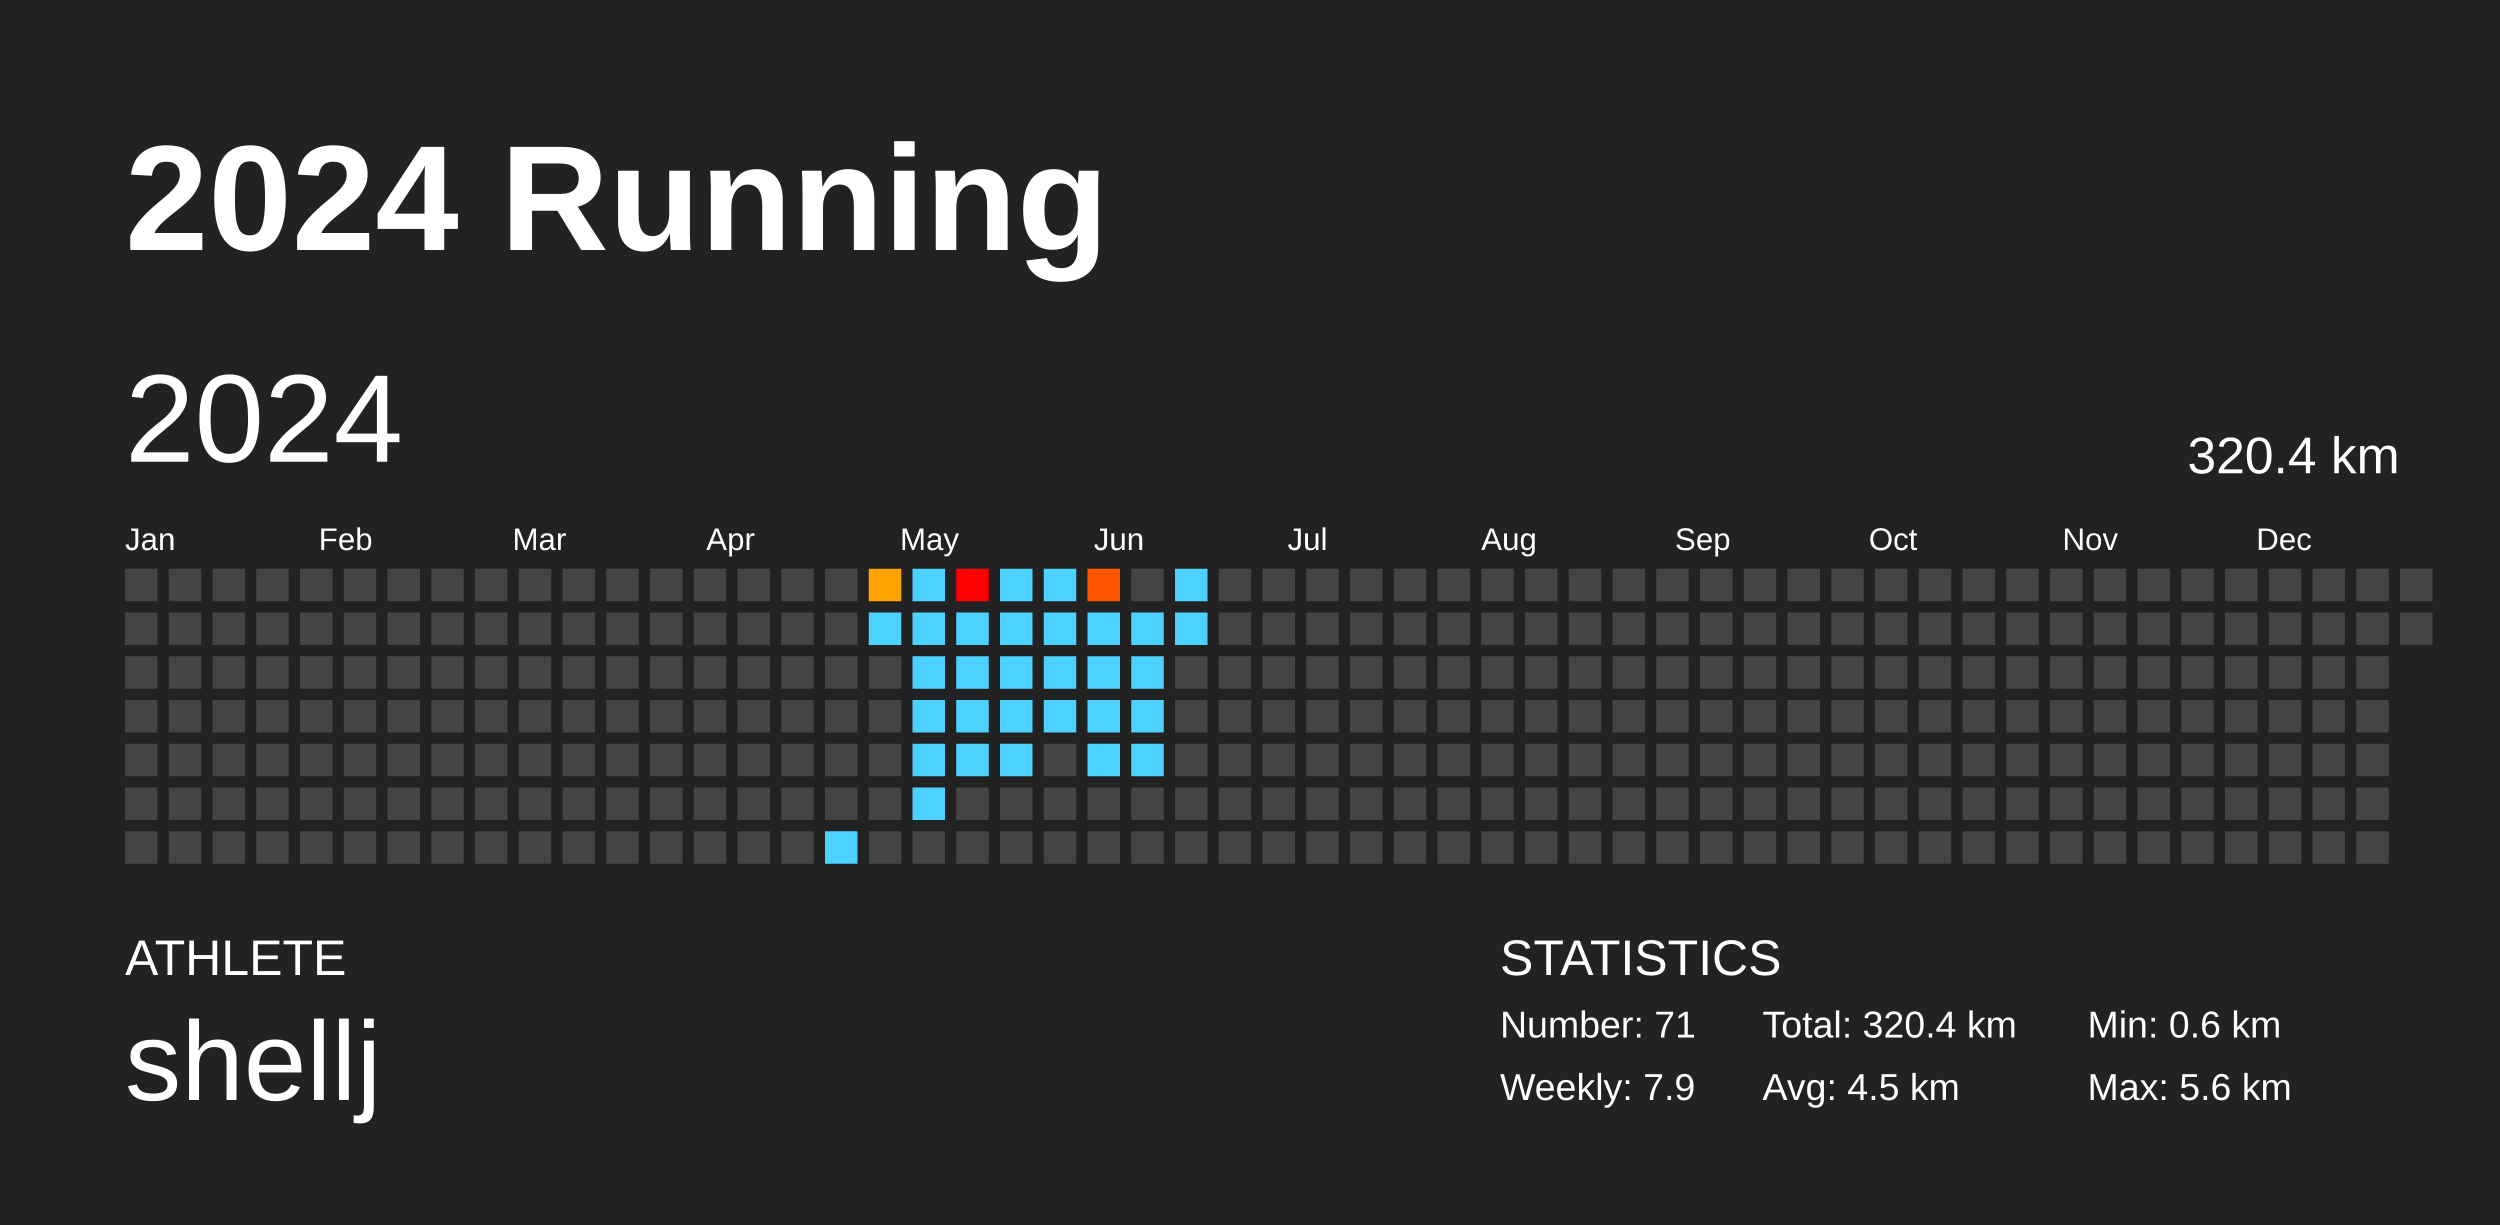
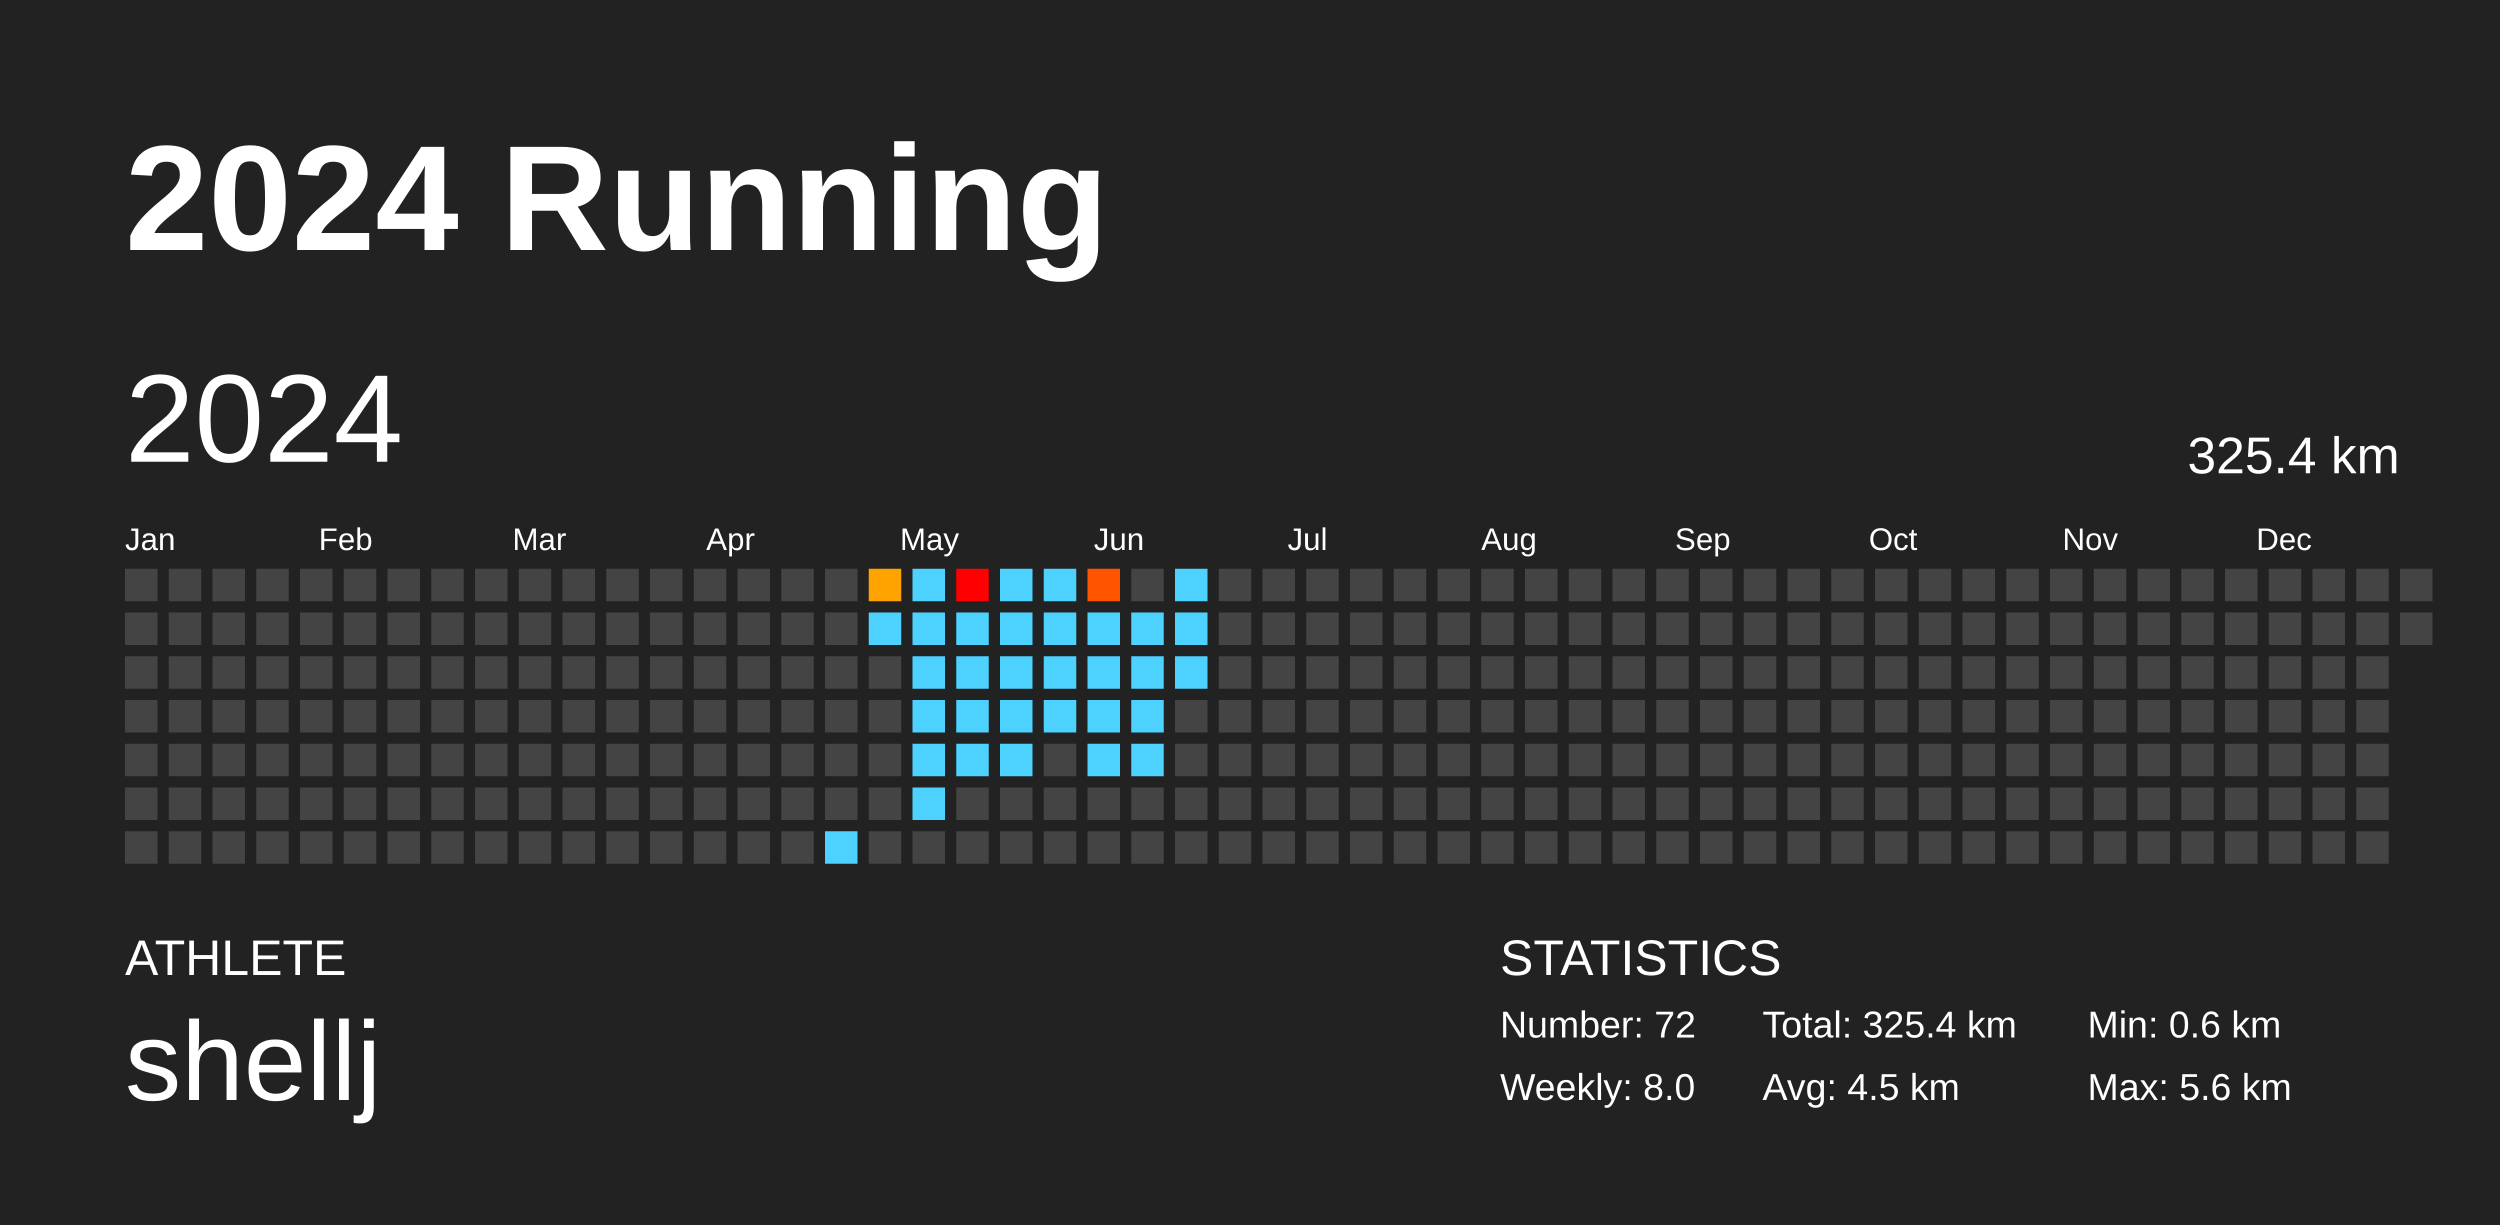
<svg xmlns="http://www.w3.org/2000/svg" baseProfile="full" height="98mm" version="1.1" viewBox="0,0,200,98" width="200mm">
  <defs />
  <rect fill="#222222" height="98" width="200" x="0" y="0" />
  <text fill="#FFFFFF" style="font-size:12px; font-family:Arial; font-weight:bold;" x="10" y="20">2024 Running</text>
  <text fill="#FFFFFF" style="font-size:4px; font-family:Arial" x="10" y="78">ATHLETE</text>
  <text fill="#FFFFFF" style="font-size:9px; font-family:Arial" x="10" y="88">shellj</text>
  <text fill="#FFFFFF" style="font-size:4px; font-family:Arial" x="120" y="78">STATISTICS</text>
-   <text fill="#FFFFFF" style="font-size:3px; font-family:Arial" x="120" y="83">Number: 71</text>
-   <text fill="#FFFFFF" style="font-size:3px; font-family:Arial" x="120" y="88">Weekly: 7.9</text>
-   <text fill="#FFFFFF" style="font-size:3px; font-family:Arial" x="141" y="83">Total: 320.4 km</text>
+   <text fill="#FFFFFF" style="font-size:3px; font-family:Arial" x="120" y="83">Number: 72</text>
+   <text fill="#FFFFFF" style="font-size:3px; font-family:Arial" x="120" y="88">Weekly: 8.0</text>
+   <text fill="#FFFFFF" style="font-size:3px; font-family:Arial" x="141" y="83">Total: 325.4 km</text>
  <text fill="#FFFFFF" style="font-size:3px; font-family:Arial" x="141" y="88">Avg: 4.5 km</text>
  <text fill="#FFFFFF" style="font-size:3px; font-family:Arial" x="167" y="83">Min: 0.6 km</text>
  <text fill="#FFFFFF" style="font-size:3px; font-family:Arial" x="167" y="88">Max: 5.6 km</text>
  <text dominant-baseline="hanging" fill="#FFFFFF" style="font-size:10.0px; font-family:Arial;" x="10" y="30">2024</text>
-   <text dominant-baseline="hanging" fill="#FFFFFF" style="font-size:4.125px; font-family:Arial;" x="175" y="35">320.4 km</text>
+   <text dominant-baseline="hanging" fill="#FFFFFF" style="font-size:4.125px; font-family:Arial;" x="175" y="35">325.4 km</text>
  <text fill="#FFFFFF" style="font-size:2.5px; font-family:Arial" x="10.0" y="44">Jan</text>
  <text fill="#FFFFFF" style="font-size:2.5px; font-family:Arial" x="25.5" y="44">Feb</text>
  <text fill="#FFFFFF" style="font-size:2.5px; font-family:Arial" x="41.0" y="44">Mar</text>
  <text fill="#FFFFFF" style="font-size:2.5px; font-family:Arial" x="56.5" y="44">Apr</text>
  <text fill="#FFFFFF" style="font-size:2.5px; font-family:Arial" x="72.0" y="44">May</text>
  <text fill="#FFFFFF" style="font-size:2.5px; font-family:Arial" x="87.5" y="44">Jun</text>
  <text fill="#FFFFFF" style="font-size:2.5px; font-family:Arial" x="103.0" y="44">Jul</text>
  <text fill="#FFFFFF" style="font-size:2.5px; font-family:Arial" x="118.5" y="44">Aug</text>
  <text fill="#FFFFFF" style="font-size:2.5px; font-family:Arial" x="134.0" y="44">Sep</text>
  <text fill="#FFFFFF" style="font-size:2.5px; font-family:Arial" x="149.5" y="44">Oct</text>
  <text fill="#FFFFFF" style="font-size:2.5px; font-family:Arial" x="165.0" y="44">Nov</text>
  <text fill="#FFFFFF" style="font-size:2.5px; font-family:Arial" x="180.5" y="44">Dec</text>
  <rect fill="#444444" height="2.6" width="2.6" x="10.0" y="45.5" />
  <rect fill="#444444" height="2.6" width="2.6" x="10.0" y="49.0" />
  <rect fill="#444444" height="2.6" width="2.6" x="10.0" y="52.5" />
  <rect fill="#444444" height="2.6" width="2.6" x="10.0" y="56.0" />
  <rect fill="#444444" height="2.6" width="2.6" x="10.0" y="59.5" />
  <rect fill="#444444" height="2.6" width="2.6" x="10.0" y="63.0" />
  <rect fill="#444444" height="2.6" width="2.6" x="10.0" y="66.5" />
  <rect fill="#444444" height="2.6" width="2.6" x="13.5" y="45.5" />
  <rect fill="#444444" height="2.6" width="2.6" x="13.5" y="49.0" />
  <rect fill="#444444" height="2.6" width="2.6" x="13.5" y="52.5" />
  <rect fill="#444444" height="2.6" width="2.6" x="13.5" y="56.0" />
  <rect fill="#444444" height="2.6" width="2.6" x="13.5" y="59.5" />
  <rect fill="#444444" height="2.6" width="2.6" x="13.5" y="63.0" />
  <rect fill="#444444" height="2.6" width="2.6" x="13.5" y="66.5" />
  <rect fill="#444444" height="2.6" width="2.6" x="17.0" y="45.5" />
  <rect fill="#444444" height="2.6" width="2.6" x="17.0" y="49.0" />
  <rect fill="#444444" height="2.6" width="2.6" x="17.0" y="52.5" />
  <rect fill="#444444" height="2.6" width="2.6" x="17.0" y="56.0" />
  <rect fill="#444444" height="2.6" width="2.6" x="17.0" y="59.5" />
  <rect fill="#444444" height="2.6" width="2.6" x="17.0" y="63.0" />
  <rect fill="#444444" height="2.6" width="2.6" x="17.0" y="66.5" />
  <rect fill="#444444" height="2.6" width="2.6" x="20.5" y="45.5" />
  <rect fill="#444444" height="2.6" width="2.6" x="20.5" y="49.0" />
  <rect fill="#444444" height="2.6" width="2.6" x="20.5" y="52.5" />
  <rect fill="#444444" height="2.6" width="2.6" x="20.5" y="56.0" />
  <rect fill="#444444" height="2.6" width="2.6" x="20.5" y="59.5" />
  <rect fill="#444444" height="2.6" width="2.6" x="20.5" y="63.0" />
  <rect fill="#444444" height="2.6" width="2.6" x="20.5" y="66.5" />
  <rect fill="#444444" height="2.6" width="2.6" x="24.0" y="45.5" />
  <rect fill="#444444" height="2.6" width="2.6" x="24.0" y="49.0" />
  <rect fill="#444444" height="2.6" width="2.6" x="24.0" y="52.5" />
  <rect fill="#444444" height="2.6" width="2.6" x="24.0" y="56.0" />
  <rect fill="#444444" height="2.6" width="2.6" x="24.0" y="59.5" />
  <rect fill="#444444" height="2.6" width="2.6" x="24.0" y="63.0" />
  <rect fill="#444444" height="2.6" width="2.6" x="24.0" y="66.5" />
  <rect fill="#444444" height="2.6" width="2.6" x="27.5" y="45.5" />
  <rect fill="#444444" height="2.6" width="2.6" x="27.5" y="49.0" />
  <rect fill="#444444" height="2.6" width="2.6" x="27.5" y="52.5" />
  <rect fill="#444444" height="2.6" width="2.6" x="27.5" y="56.0" />
  <rect fill="#444444" height="2.6" width="2.6" x="27.5" y="59.5" />
  <rect fill="#444444" height="2.6" width="2.6" x="27.5" y="63.0" />
  <rect fill="#444444" height="2.6" width="2.6" x="27.5" y="66.5" />
  <rect fill="#444444" height="2.6" width="2.6" x="31.0" y="45.5" />
  <rect fill="#444444" height="2.6" width="2.6" x="31.0" y="49.0" />
  <rect fill="#444444" height="2.6" width="2.6" x="31.0" y="52.5" />
  <rect fill="#444444" height="2.6" width="2.6" x="31.0" y="56.0" />
  <rect fill="#444444" height="2.6" width="2.6" x="31.0" y="59.5" />
  <rect fill="#444444" height="2.6" width="2.6" x="31.0" y="63.0" />
  <rect fill="#444444" height="2.6" width="2.6" x="31.0" y="66.5" />
  <rect fill="#444444" height="2.6" width="2.6" x="34.5" y="45.5" />
  <rect fill="#444444" height="2.6" width="2.6" x="34.5" y="49.0" />
  <rect fill="#444444" height="2.6" width="2.6" x="34.5" y="52.5" />
  <rect fill="#444444" height="2.6" width="2.6" x="34.5" y="56.0" />
  <rect fill="#444444" height="2.6" width="2.6" x="34.5" y="59.5" />
  <rect fill="#444444" height="2.6" width="2.6" x="34.5" y="63.0" />
  <rect fill="#444444" height="2.6" width="2.6" x="34.5" y="66.5" />
  <rect fill="#444444" height="2.6" width="2.6" x="38.0" y="45.5" />
  <rect fill="#444444" height="2.6" width="2.6" x="38.0" y="49.0" />
  <rect fill="#444444" height="2.6" width="2.6" x="38.0" y="52.5" />
  <rect fill="#444444" height="2.6" width="2.6" x="38.0" y="56.0" />
  <rect fill="#444444" height="2.6" width="2.6" x="38.0" y="59.5" />
  <rect fill="#444444" height="2.6" width="2.6" x="38.0" y="63.0" />
  <rect fill="#444444" height="2.6" width="2.6" x="38.0" y="66.5" />
  <rect fill="#444444" height="2.6" width="2.6" x="41.5" y="45.5" />
  <rect fill="#444444" height="2.6" width="2.6" x="41.5" y="49.0" />
  <rect fill="#444444" height="2.6" width="2.6" x="41.5" y="52.5" />
  <rect fill="#444444" height="2.6" width="2.6" x="41.5" y="56.0" />
  <rect fill="#444444" height="2.6" width="2.6" x="41.5" y="59.5" />
  <rect fill="#444444" height="2.6" width="2.6" x="41.5" y="63.0" />
  <rect fill="#444444" height="2.6" width="2.6" x="41.5" y="66.5" />
  <rect fill="#444444" height="2.6" width="2.6" x="45.0" y="45.5" />
  <rect fill="#444444" height="2.6" width="2.6" x="45.0" y="49.0" />
  <rect fill="#444444" height="2.6" width="2.6" x="45.0" y="52.5" />
  <rect fill="#444444" height="2.6" width="2.6" x="45.0" y="56.0" />
  <rect fill="#444444" height="2.6" width="2.6" x="45.0" y="59.5" />
  <rect fill="#444444" height="2.6" width="2.6" x="45.0" y="63.0" />
  <rect fill="#444444" height="2.6" width="2.6" x="45.0" y="66.5" />
  <rect fill="#444444" height="2.6" width="2.6" x="48.5" y="45.5" />
  <rect fill="#444444" height="2.6" width="2.6" x="48.5" y="49.0" />
  <rect fill="#444444" height="2.6" width="2.6" x="48.5" y="52.5" />
  <rect fill="#444444" height="2.6" width="2.6" x="48.5" y="56.0" />
  <rect fill="#444444" height="2.6" width="2.6" x="48.5" y="59.5" />
  <rect fill="#444444" height="2.6" width="2.6" x="48.5" y="63.0" />
  <rect fill="#444444" height="2.6" width="2.6" x="48.5" y="66.5" />
  <rect fill="#444444" height="2.6" width="2.6" x="52.0" y="45.5" />
  <rect fill="#444444" height="2.6" width="2.6" x="52.0" y="49.0" />
  <rect fill="#444444" height="2.6" width="2.6" x="52.0" y="52.5" />
  <rect fill="#444444" height="2.6" width="2.6" x="52.0" y="56.0" />
  <rect fill="#444444" height="2.6" width="2.6" x="52.0" y="59.5" />
  <rect fill="#444444" height="2.6" width="2.6" x="52.0" y="63.0" />
  <rect fill="#444444" height="2.6" width="2.6" x="52.0" y="66.5" />
  <rect fill="#444444" height="2.6" width="2.6" x="55.5" y="45.5" />
  <rect fill="#444444" height="2.6" width="2.6" x="55.5" y="49.0" />
  <rect fill="#444444" height="2.6" width="2.6" x="55.5" y="52.5" />
  <rect fill="#444444" height="2.6" width="2.6" x="55.5" y="56.0" />
  <rect fill="#444444" height="2.6" width="2.6" x="55.5" y="59.5" />
  <rect fill="#444444" height="2.6" width="2.6" x="55.5" y="63.0" />
  <rect fill="#444444" height="2.6" width="2.6" x="55.5" y="66.5" />
  <rect fill="#444444" height="2.6" width="2.6" x="59.0" y="45.5" />
  <rect fill="#444444" height="2.6" width="2.6" x="59.0" y="49.0" />
  <rect fill="#444444" height="2.6" width="2.6" x="59.0" y="52.5" />
  <rect fill="#444444" height="2.6" width="2.6" x="59.0" y="56.0" />
  <rect fill="#444444" height="2.6" width="2.6" x="59.0" y="59.5" />
  <rect fill="#444444" height="2.6" width="2.6" x="59.0" y="63.0" />
  <rect fill="#444444" height="2.6" width="2.6" x="59.0" y="66.5" />
  <rect fill="#444444" height="2.6" width="2.6" x="62.5" y="45.5" />
  <rect fill="#444444" height="2.6" width="2.6" x="62.5" y="49.0" />
  <rect fill="#444444" height="2.6" width="2.6" x="62.5" y="52.5" />
  <rect fill="#444444" height="2.6" width="2.6" x="62.5" y="56.0" />
  <rect fill="#444444" height="2.6" width="2.6" x="62.5" y="59.5" />
  <rect fill="#444444" height="2.6" width="2.6" x="62.5" y="63.0" />
  <rect fill="#444444" height="2.6" width="2.6" x="62.5" y="66.5" />
  <rect fill="#444444" height="2.6" width="2.6" x="66.0" y="45.5" />
  <rect fill="#444444" height="2.6" width="2.6" x="66.0" y="49.0" />
  <rect fill="#444444" height="2.6" width="2.6" x="66.0" y="52.5" />
  <rect fill="#444444" height="2.6" width="2.6" x="66.0" y="56.0" />
  <rect fill="#444444" height="2.6" width="2.6" x="66.0" y="59.5" />
  <rect fill="#444444" height="2.6" width="2.6" x="66.0" y="63.0" />
  <rect fill="#4dd2ff" height="2.6" width="2.6" x="66.0" y="66.5" />
  <rect fill="#ffa300" height="2.6" width="2.6" x="69.5" y="45.5" />
  <rect fill="#4dd2ff" height="2.6" width="2.6" x="69.5" y="49.0" />
  <rect fill="#444444" height="2.6" width="2.6" x="69.5" y="52.5" />
  <rect fill="#444444" height="2.6" width="2.6" x="69.5" y="56.0" />
  <rect fill="#444444" height="2.6" width="2.6" x="69.5" y="59.5" />
  <rect fill="#444444" height="2.6" width="2.6" x="69.5" y="63.0" />
  <rect fill="#444444" height="2.6" width="2.6" x="69.5" y="66.5" />
  <rect fill="#4dd2ff" height="2.6" width="2.6" x="73.0" y="45.5" />
  <rect fill="#4dd2ff" height="2.6" width="2.6" x="73.0" y="49.0" />
  <rect fill="#4dd2ff" height="2.6" width="2.6" x="73.0" y="52.5" />
  <rect fill="#4dd2ff" height="2.6" width="2.6" x="73.0" y="56.0" />
  <rect fill="#4dd2ff" height="2.6" width="2.6" x="73.0" y="59.5" />
  <rect fill="#4dd2ff" height="2.6" width="2.6" x="73.0" y="63.0" />
  <rect fill="#444444" height="2.6" width="2.6" x="73.0" y="66.5" />
  <rect fill="red" height="2.6" width="2.6" x="76.5" y="45.5" />
  <rect fill="#4dd2ff" height="2.6" width="2.6" x="76.5" y="49.0" />
  <rect fill="#4dd2ff" height="2.6" width="2.6" x="76.5" y="52.5" />
  <rect fill="#4dd2ff" height="2.6" width="2.6" x="76.5" y="56.0" />
  <rect fill="#4dd2ff" height="2.6" width="2.6" x="76.5" y="59.5" />
  <rect fill="#444444" height="2.6" width="2.6" x="76.5" y="63.0" />
  <rect fill="#444444" height="2.6" width="2.6" x="76.5" y="66.5" />
  <rect fill="#4dd2ff" height="2.6" width="2.6" x="80.0" y="45.5" />
  <rect fill="#4dd2ff" height="2.6" width="2.6" x="80.0" y="49.0" />
  <rect fill="#4dd2ff" height="2.6" width="2.6" x="80.0" y="52.5" />
  <rect fill="#4dd2ff" height="2.6" width="2.6" x="80.0" y="56.0" />
  <rect fill="#4dd2ff" height="2.6" width="2.6" x="80.0" y="59.5" />
  <rect fill="#444444" height="2.6" width="2.6" x="80.0" y="63.0" />
  <rect fill="#444444" height="2.6" width="2.6" x="80.0" y="66.5" />
  <rect fill="#4dd2ff" height="2.6" width="2.6" x="83.5" y="45.5" />
  <rect fill="#4dd2ff" height="2.6" width="2.6" x="83.5" y="49.0" />
  <rect fill="#4dd2ff" height="2.6" width="2.6" x="83.5" y="52.5" />
  <rect fill="#4dd2ff" height="2.6" width="2.6" x="83.5" y="56.0" />
  <rect fill="#444444" height="2.6" width="2.6" x="83.5" y="59.5" />
  <rect fill="#444444" height="2.6" width="2.6" x="83.5" y="63.0" />
  <rect fill="#444444" height="2.6" width="2.6" x="83.5" y="66.5" />
  <rect fill="#ff5500" height="2.6" width="2.6" x="87.0" y="45.5" />
  <rect fill="#4dd2ff" height="2.6" width="2.6" x="87.0" y="49.0" />
  <rect fill="#4dd2ff" height="2.6" width="2.6" x="87.0" y="52.5" />
  <rect fill="#4dd2ff" height="2.6" width="2.6" x="87.0" y="56.0" />
  <rect fill="#4dd2ff" height="2.6" width="2.6" x="87.0" y="59.5" />
  <rect fill="#444444" height="2.6" width="2.6" x="87.0" y="63.0" />
  <rect fill="#444444" height="2.6" width="2.6" x="87.0" y="66.5" />
  <rect fill="#444444" height="2.6" width="2.6" x="90.5" y="45.5" />
  <rect fill="#4dd2ff" height="2.6" width="2.6" x="90.5" y="49.0" />
  <rect fill="#4dd2ff" height="2.6" width="2.6" x="90.5" y="52.5" />
  <rect fill="#4dd2ff" height="2.6" width="2.6" x="90.5" y="56.0" />
  <rect fill="#4dd2ff" height="2.6" width="2.6" x="90.5" y="59.5" />
  <rect fill="#444444" height="2.6" width="2.6" x="90.5" y="63.0" />
  <rect fill="#444444" height="2.6" width="2.6" x="90.5" y="66.5" />
  <rect fill="#4dd2ff" height="2.6" width="2.6" x="94.0" y="45.5" />
  <rect fill="#4dd2ff" height="2.6" width="2.6" x="94.0" y="49.0" />
-   <rect fill="#444444" height="2.6" width="2.6" x="94.0" y="52.5" />
+   <rect fill="#4dd2ff" height="2.6" width="2.6" x="94.0" y="52.5" />
  <rect fill="#444444" height="2.6" width="2.6" x="94.0" y="56.0" />
  <rect fill="#444444" height="2.6" width="2.6" x="94.0" y="59.5" />
  <rect fill="#444444" height="2.6" width="2.6" x="94.0" y="63.0" />
  <rect fill="#444444" height="2.6" width="2.6" x="94.0" y="66.5" />
  <rect fill="#444444" height="2.6" width="2.6" x="97.5" y="45.5" />
  <rect fill="#444444" height="2.6" width="2.6" x="97.5" y="49.0" />
  <rect fill="#444444" height="2.6" width="2.6" x="97.5" y="52.5" />
  <rect fill="#444444" height="2.6" width="2.6" x="97.5" y="56.0" />
  <rect fill="#444444" height="2.6" width="2.6" x="97.5" y="59.5" />
  <rect fill="#444444" height="2.6" width="2.6" x="97.5" y="63.0" />
  <rect fill="#444444" height="2.6" width="2.6" x="97.5" y="66.5" />
  <rect fill="#444444" height="2.6" width="2.6" x="101.0" y="45.5" />
  <rect fill="#444444" height="2.6" width="2.6" x="101.0" y="49.0" />
  <rect fill="#444444" height="2.6" width="2.6" x="101.0" y="52.5" />
  <rect fill="#444444" height="2.6" width="2.6" x="101.0" y="56.0" />
  <rect fill="#444444" height="2.6" width="2.6" x="101.0" y="59.5" />
  <rect fill="#444444" height="2.6" width="2.6" x="101.0" y="63.0" />
  <rect fill="#444444" height="2.6" width="2.6" x="101.0" y="66.5" />
  <rect fill="#444444" height="2.6" width="2.6" x="104.5" y="45.5" />
  <rect fill="#444444" height="2.6" width="2.6" x="104.5" y="49.0" />
  <rect fill="#444444" height="2.6" width="2.6" x="104.5" y="52.5" />
  <rect fill="#444444" height="2.6" width="2.6" x="104.5" y="56.0" />
  <rect fill="#444444" height="2.6" width="2.6" x="104.5" y="59.5" />
  <rect fill="#444444" height="2.6" width="2.6" x="104.5" y="63.0" />
  <rect fill="#444444" height="2.6" width="2.6" x="104.5" y="66.5" />
  <rect fill="#444444" height="2.6" width="2.6" x="108.0" y="45.5" />
  <rect fill="#444444" height="2.6" width="2.6" x="108.0" y="49.0" />
  <rect fill="#444444" height="2.6" width="2.6" x="108.0" y="52.5" />
  <rect fill="#444444" height="2.6" width="2.6" x="108.0" y="56.0" />
  <rect fill="#444444" height="2.6" width="2.6" x="108.0" y="59.5" />
  <rect fill="#444444" height="2.6" width="2.6" x="108.0" y="63.0" />
  <rect fill="#444444" height="2.6" width="2.6" x="108.0" y="66.5" />
  <rect fill="#444444" height="2.6" width="2.6" x="111.5" y="45.5" />
  <rect fill="#444444" height="2.6" width="2.6" x="111.5" y="49.0" />
  <rect fill="#444444" height="2.6" width="2.6" x="111.5" y="52.5" />
  <rect fill="#444444" height="2.6" width="2.6" x="111.5" y="56.0" />
  <rect fill="#444444" height="2.6" width="2.6" x="111.5" y="59.5" />
  <rect fill="#444444" height="2.6" width="2.6" x="111.5" y="63.0" />
  <rect fill="#444444" height="2.6" width="2.6" x="111.5" y="66.5" />
  <rect fill="#444444" height="2.6" width="2.6" x="115.0" y="45.5" />
  <rect fill="#444444" height="2.6" width="2.6" x="115.0" y="49.0" />
  <rect fill="#444444" height="2.6" width="2.6" x="115.0" y="52.5" />
  <rect fill="#444444" height="2.6" width="2.6" x="115.0" y="56.0" />
  <rect fill="#444444" height="2.6" width="2.6" x="115.0" y="59.5" />
  <rect fill="#444444" height="2.6" width="2.6" x="115.0" y="63.0" />
  <rect fill="#444444" height="2.6" width="2.6" x="115.0" y="66.5" />
  <rect fill="#444444" height="2.6" width="2.6" x="118.5" y="45.5" />
  <rect fill="#444444" height="2.6" width="2.6" x="118.5" y="49.0" />
  <rect fill="#444444" height="2.6" width="2.6" x="118.5" y="52.5" />
  <rect fill="#444444" height="2.6" width="2.6" x="118.5" y="56.0" />
  <rect fill="#444444" height="2.6" width="2.6" x="118.5" y="59.5" />
  <rect fill="#444444" height="2.6" width="2.6" x="118.5" y="63.0" />
  <rect fill="#444444" height="2.6" width="2.6" x="118.5" y="66.5" />
  <rect fill="#444444" height="2.6" width="2.6" x="122.0" y="45.5" />
  <rect fill="#444444" height="2.6" width="2.6" x="122.0" y="49.0" />
  <rect fill="#444444" height="2.6" width="2.6" x="122.0" y="52.5" />
  <rect fill="#444444" height="2.6" width="2.6" x="122.0" y="56.0" />
  <rect fill="#444444" height="2.6" width="2.6" x="122.0" y="59.5" />
  <rect fill="#444444" height="2.6" width="2.6" x="122.0" y="63.0" />
  <rect fill="#444444" height="2.6" width="2.6" x="122.0" y="66.5" />
  <rect fill="#444444" height="2.6" width="2.6" x="125.5" y="45.5" />
  <rect fill="#444444" height="2.6" width="2.6" x="125.5" y="49.0" />
  <rect fill="#444444" height="2.6" width="2.6" x="125.5" y="52.5" />
  <rect fill="#444444" height="2.6" width="2.6" x="125.5" y="56.0" />
  <rect fill="#444444" height="2.6" width="2.6" x="125.5" y="59.5" />
  <rect fill="#444444" height="2.6" width="2.6" x="125.5" y="63.0" />
  <rect fill="#444444" height="2.6" width="2.6" x="125.5" y="66.5" />
  <rect fill="#444444" height="2.6" width="2.6" x="129.0" y="45.5" />
  <rect fill="#444444" height="2.6" width="2.6" x="129.0" y="49.0" />
  <rect fill="#444444" height="2.6" width="2.6" x="129.0" y="52.5" />
  <rect fill="#444444" height="2.6" width="2.6" x="129.0" y="56.0" />
  <rect fill="#444444" height="2.6" width="2.6" x="129.0" y="59.5" />
  <rect fill="#444444" height="2.6" width="2.6" x="129.0" y="63.0" />
  <rect fill="#444444" height="2.6" width="2.6" x="129.0" y="66.5" />
  <rect fill="#444444" height="2.6" width="2.6" x="132.5" y="45.5" />
  <rect fill="#444444" height="2.6" width="2.6" x="132.5" y="49.0" />
  <rect fill="#444444" height="2.6" width="2.6" x="132.5" y="52.5" />
  <rect fill="#444444" height="2.6" width="2.6" x="132.5" y="56.0" />
  <rect fill="#444444" height="2.6" width="2.6" x="132.5" y="59.5" />
  <rect fill="#444444" height="2.6" width="2.6" x="132.5" y="63.0" />
  <rect fill="#444444" height="2.6" width="2.6" x="132.5" y="66.5" />
  <rect fill="#444444" height="2.6" width="2.6" x="136.0" y="45.5" />
  <rect fill="#444444" height="2.6" width="2.6" x="136.0" y="49.0" />
  <rect fill="#444444" height="2.6" width="2.6" x="136.0" y="52.5" />
  <rect fill="#444444" height="2.6" width="2.6" x="136.0" y="56.0" />
  <rect fill="#444444" height="2.6" width="2.6" x="136.0" y="59.5" />
  <rect fill="#444444" height="2.6" width="2.6" x="136.0" y="63.0" />
  <rect fill="#444444" height="2.6" width="2.6" x="136.0" y="66.5" />
  <rect fill="#444444" height="2.6" width="2.6" x="139.5" y="45.5" />
  <rect fill="#444444" height="2.6" width="2.6" x="139.5" y="49.0" />
  <rect fill="#444444" height="2.6" width="2.6" x="139.5" y="52.5" />
  <rect fill="#444444" height="2.6" width="2.6" x="139.5" y="56.0" />
  <rect fill="#444444" height="2.6" width="2.6" x="139.5" y="59.5" />
  <rect fill="#444444" height="2.6" width="2.6" x="139.5" y="63.0" />
  <rect fill="#444444" height="2.6" width="2.6" x="139.5" y="66.5" />
  <rect fill="#444444" height="2.6" width="2.6" x="143.0" y="45.5" />
  <rect fill="#444444" height="2.6" width="2.6" x="143.0" y="49.0" />
  <rect fill="#444444" height="2.6" width="2.6" x="143.0" y="52.5" />
  <rect fill="#444444" height="2.6" width="2.6" x="143.0" y="56.0" />
  <rect fill="#444444" height="2.6" width="2.6" x="143.0" y="59.5" />
  <rect fill="#444444" height="2.6" width="2.6" x="143.0" y="63.0" />
  <rect fill="#444444" height="2.6" width="2.6" x="143.0" y="66.5" />
  <rect fill="#444444" height="2.6" width="2.6" x="146.5" y="45.5" />
  <rect fill="#444444" height="2.6" width="2.6" x="146.5" y="49.0" />
  <rect fill="#444444" height="2.6" width="2.6" x="146.5" y="52.5" />
  <rect fill="#444444" height="2.6" width="2.6" x="146.5" y="56.0" />
  <rect fill="#444444" height="2.6" width="2.6" x="146.5" y="59.5" />
  <rect fill="#444444" height="2.6" width="2.6" x="146.5" y="63.0" />
  <rect fill="#444444" height="2.6" width="2.6" x="146.5" y="66.5" />
  <rect fill="#444444" height="2.6" width="2.6" x="150.0" y="45.5" />
  <rect fill="#444444" height="2.6" width="2.6" x="150.0" y="49.0" />
  <rect fill="#444444" height="2.6" width="2.6" x="150.0" y="52.5" />
  <rect fill="#444444" height="2.6" width="2.6" x="150.0" y="56.0" />
  <rect fill="#444444" height="2.6" width="2.6" x="150.0" y="59.5" />
  <rect fill="#444444" height="2.6" width="2.6" x="150.0" y="63.0" />
  <rect fill="#444444" height="2.6" width="2.6" x="150.0" y="66.5" />
  <rect fill="#444444" height="2.6" width="2.6" x="153.5" y="45.5" />
  <rect fill="#444444" height="2.6" width="2.6" x="153.5" y="49.0" />
  <rect fill="#444444" height="2.6" width="2.6" x="153.5" y="52.5" />
  <rect fill="#444444" height="2.6" width="2.6" x="153.5" y="56.0" />
  <rect fill="#444444" height="2.6" width="2.6" x="153.5" y="59.5" />
  <rect fill="#444444" height="2.6" width="2.6" x="153.5" y="63.0" />
  <rect fill="#444444" height="2.6" width="2.6" x="153.5" y="66.5" />
  <rect fill="#444444" height="2.6" width="2.6" x="157.0" y="45.5" />
  <rect fill="#444444" height="2.6" width="2.6" x="157.0" y="49.0" />
  <rect fill="#444444" height="2.6" width="2.6" x="157.0" y="52.5" />
  <rect fill="#444444" height="2.6" width="2.6" x="157.0" y="56.0" />
  <rect fill="#444444" height="2.6" width="2.6" x="157.0" y="59.5" />
  <rect fill="#444444" height="2.6" width="2.6" x="157.0" y="63.0" />
  <rect fill="#444444" height="2.6" width="2.6" x="157.0" y="66.5" />
  <rect fill="#444444" height="2.6" width="2.6" x="160.5" y="45.5" />
  <rect fill="#444444" height="2.6" width="2.6" x="160.5" y="49.0" />
  <rect fill="#444444" height="2.6" width="2.6" x="160.5" y="52.5" />
  <rect fill="#444444" height="2.6" width="2.6" x="160.5" y="56.0" />
  <rect fill="#444444" height="2.6" width="2.6" x="160.5" y="59.5" />
  <rect fill="#444444" height="2.6" width="2.6" x="160.5" y="63.0" />
  <rect fill="#444444" height="2.6" width="2.6" x="160.5" y="66.5" />
  <rect fill="#444444" height="2.6" width="2.6" x="164.0" y="45.5" />
  <rect fill="#444444" height="2.6" width="2.6" x="164.0" y="49.0" />
  <rect fill="#444444" height="2.6" width="2.6" x="164.0" y="52.5" />
  <rect fill="#444444" height="2.6" width="2.6" x="164.0" y="56.0" />
  <rect fill="#444444" height="2.6" width="2.6" x="164.0" y="59.5" />
  <rect fill="#444444" height="2.6" width="2.6" x="164.0" y="63.0" />
  <rect fill="#444444" height="2.6" width="2.6" x="164.0" y="66.5" />
  <rect fill="#444444" height="2.6" width="2.6" x="167.5" y="45.5" />
  <rect fill="#444444" height="2.6" width="2.6" x="167.5" y="49.0" />
  <rect fill="#444444" height="2.6" width="2.6" x="167.5" y="52.5" />
  <rect fill="#444444" height="2.6" width="2.6" x="167.5" y="56.0" />
  <rect fill="#444444" height="2.6" width="2.6" x="167.5" y="59.5" />
  <rect fill="#444444" height="2.6" width="2.6" x="167.5" y="63.0" />
  <rect fill="#444444" height="2.6" width="2.6" x="167.5" y="66.5" />
  <rect fill="#444444" height="2.6" width="2.6" x="171.0" y="45.5" />
  <rect fill="#444444" height="2.6" width="2.6" x="171.0" y="49.0" />
  <rect fill="#444444" height="2.6" width="2.6" x="171.0" y="52.5" />
  <rect fill="#444444" height="2.6" width="2.6" x="171.0" y="56.0" />
  <rect fill="#444444" height="2.6" width="2.6" x="171.0" y="59.5" />
  <rect fill="#444444" height="2.6" width="2.6" x="171.0" y="63.0" />
  <rect fill="#444444" height="2.6" width="2.6" x="171.0" y="66.5" />
  <rect fill="#444444" height="2.6" width="2.6" x="174.5" y="45.5" />
  <rect fill="#444444" height="2.6" width="2.6" x="174.5" y="49.0" />
  <rect fill="#444444" height="2.6" width="2.6" x="174.5" y="52.5" />
  <rect fill="#444444" height="2.6" width="2.6" x="174.5" y="56.0" />
  <rect fill="#444444" height="2.6" width="2.6" x="174.5" y="59.5" />
  <rect fill="#444444" height="2.6" width="2.6" x="174.5" y="63.0" />
  <rect fill="#444444" height="2.6" width="2.6" x="174.5" y="66.5" />
  <rect fill="#444444" height="2.6" width="2.6" x="178.0" y="45.5" />
  <rect fill="#444444" height="2.6" width="2.6" x="178.0" y="49.0" />
  <rect fill="#444444" height="2.6" width="2.6" x="178.0" y="52.5" />
  <rect fill="#444444" height="2.6" width="2.6" x="178.0" y="56.0" />
  <rect fill="#444444" height="2.6" width="2.6" x="178.0" y="59.5" />
  <rect fill="#444444" height="2.6" width="2.6" x="178.0" y="63.0" />
  <rect fill="#444444" height="2.6" width="2.6" x="178.0" y="66.5" />
  <rect fill="#444444" height="2.6" width="2.6" x="181.5" y="45.5" />
  <rect fill="#444444" height="2.6" width="2.6" x="181.5" y="49.0" />
  <rect fill="#444444" height="2.6" width="2.6" x="181.5" y="52.5" />
  <rect fill="#444444" height="2.6" width="2.6" x="181.5" y="56.0" />
  <rect fill="#444444" height="2.6" width="2.6" x="181.5" y="59.5" />
  <rect fill="#444444" height="2.6" width="2.6" x="181.5" y="63.0" />
  <rect fill="#444444" height="2.6" width="2.6" x="181.5" y="66.5" />
  <rect fill="#444444" height="2.6" width="2.6" x="185.0" y="45.5" />
  <rect fill="#444444" height="2.6" width="2.6" x="185.0" y="49.0" />
  <rect fill="#444444" height="2.6" width="2.6" x="185.0" y="52.5" />
  <rect fill="#444444" height="2.6" width="2.6" x="185.0" y="56.0" />
  <rect fill="#444444" height="2.6" width="2.6" x="185.0" y="59.5" />
  <rect fill="#444444" height="2.6" width="2.6" x="185.0" y="63.0" />
  <rect fill="#444444" height="2.6" width="2.6" x="185.0" y="66.5" />
  <rect fill="#444444" height="2.6" width="2.6" x="188.5" y="45.5" />
  <rect fill="#444444" height="2.6" width="2.6" x="188.5" y="49.0" />
  <rect fill="#444444" height="2.6" width="2.6" x="188.5" y="52.5" />
  <rect fill="#444444" height="2.6" width="2.6" x="188.5" y="56.0" />
  <rect fill="#444444" height="2.6" width="2.6" x="188.5" y="59.5" />
  <rect fill="#444444" height="2.6" width="2.6" x="188.5" y="63.0" />
  <rect fill="#444444" height="2.6" width="2.6" x="188.5" y="66.5" />
  <rect fill="#444444" height="2.6" width="2.6" x="192.0" y="45.5" />
  <rect fill="#444444" height="2.6" width="2.6" x="192.0" y="49.0" />
</svg>
